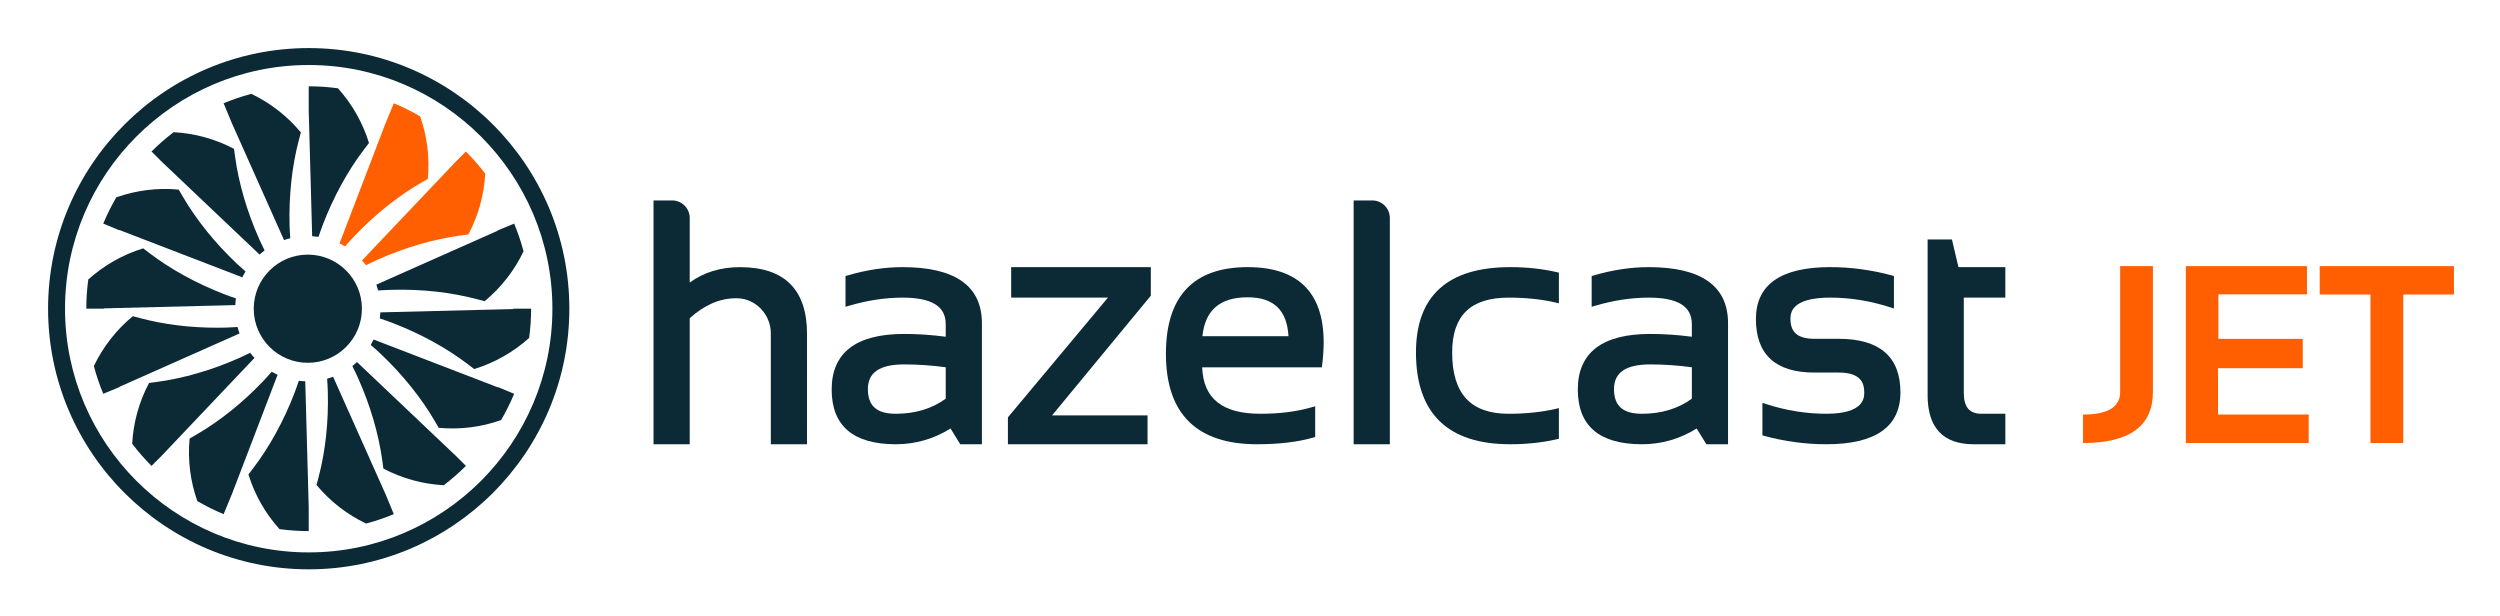
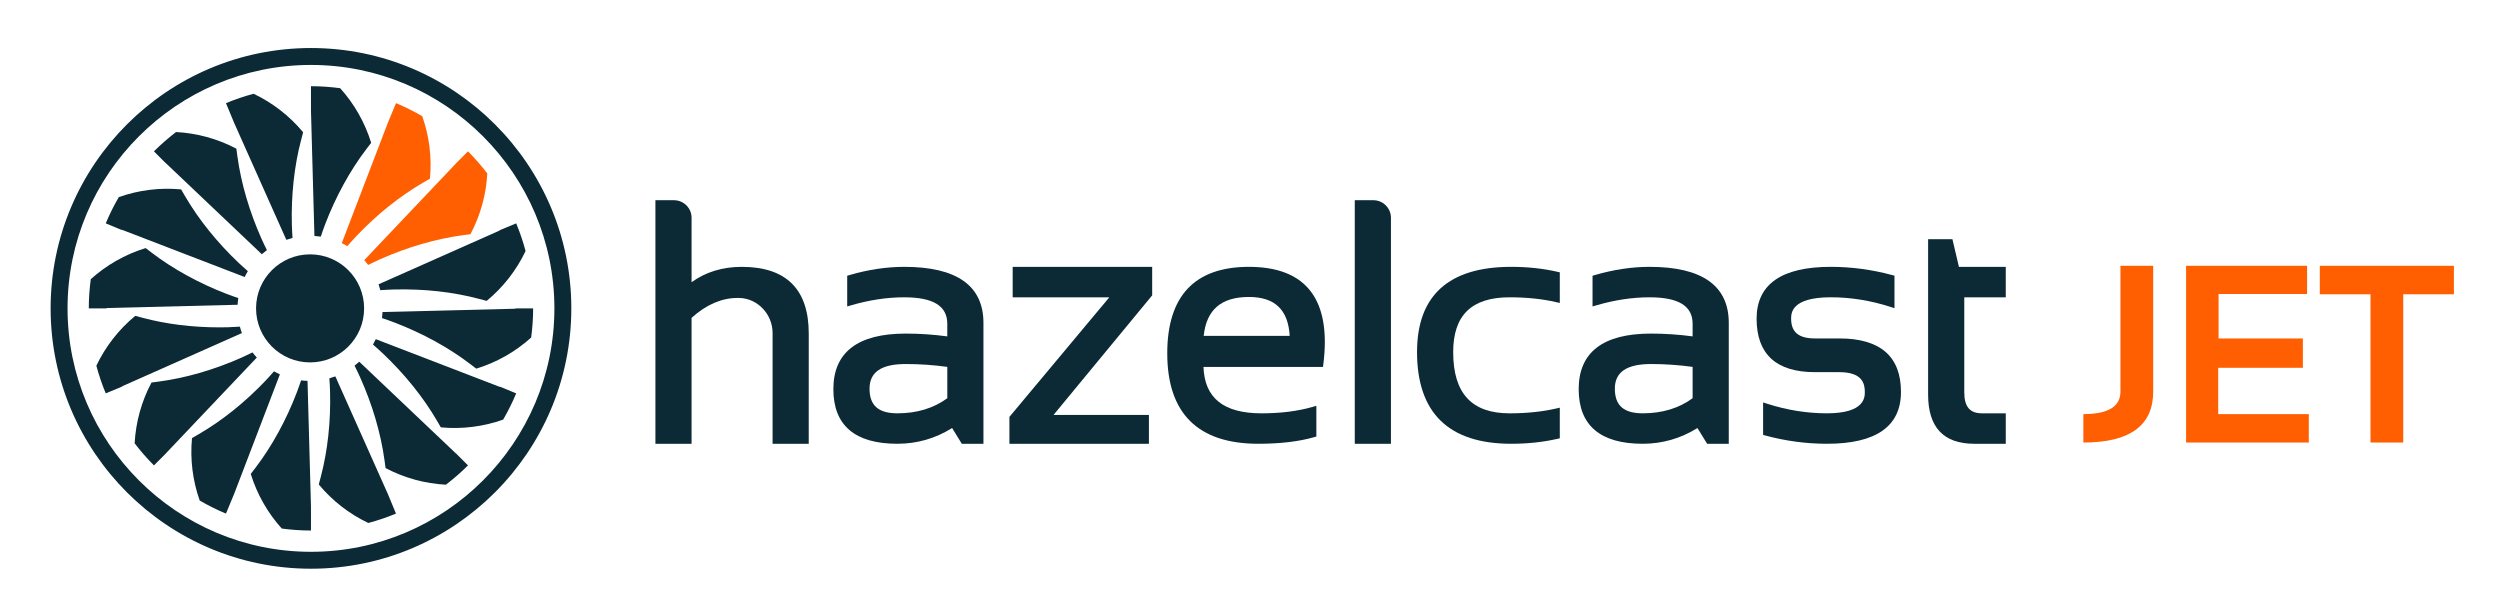
- <svg xmlns="http://www.w3.org/2000/svg" role="img" viewBox="-4.63 -4.63 240.76 59.26">
+ <svg xmlns="http://www.w3.org/2000/svg" role="img" viewBox="-4.88 -4.63 241.02 59.27">
  <path fill="#0B2A35" d="M161.787 38.153h-2.086l-.934-1.517c-1.616 1.008-3.39 1.517-5.274 1.517-4.097 0-6.175-1.771-6.175-5.265 0-3.555 2.346-5.358 6.975-5.358 1.328 0 2.674.091 4.008.27v-1.218c0-1.716-1.357-2.549-4.149-2.549-1.656 0-3.381.26-5.126.773l-.373.109v-2.961l.21-.062c1.798-.528 3.578-.796 5.29-.796 5.066 0 7.635 1.819 7.635 5.407l-.001 11.65zm-7.494-7.688c-2.347 0-3.489.777-3.489 2.376 0 1.621.855 2.376 2.689 2.376 1.877 0 3.495-.49 4.809-1.455V30.74c-1.332-.183-2.679-.275-4.009-.275z" />
  <path fill="#0B2A35" d="M73.088 38.153h-3.485V27.474c0-1.806-1.427-3.321-3.179-3.377l-.187-.003c-1.544 0-3.039.646-4.445 1.923v12.136h-3.485v-23.48h1.795c.932 0 1.691.758 1.691 1.691v6.214c1.358-.984 2.983-1.481 4.839-1.481 4.285 0 6.458 2.162 6.458 6.427l-.002 10.629z" />
  <path fill="#0B2A35" d="M89.932 38.153h-2.086l-.934-1.517c-1.616 1.008-3.389 1.517-5.274 1.517-4.097 0-6.175-1.771-6.175-5.265 0-3.555 2.347-5.358 6.975-5.358 1.327 0 2.674.091 4.008.27v-1.218c0-1.716-1.357-2.549-4.149-2.549-1.658 0-3.382.26-5.127.773l-.373.109v-2.961l.21-.062c1.798-.528 3.578-.796 5.291-.796 5.066 0 7.634 1.819 7.634 5.407v11.65zm-7.493-7.688c-2.348 0-3.489.777-3.489 2.376 0 1.621.855 2.376 2.689 2.376 1.878 0 3.494-.49 4.808-1.455V30.74c-1.332-.183-2.679-.275-4.008-.275z" />
  <path fill="#0B2A35" d="M105.885 38.153H92.436V35.56l.068-.081 9.564-11.447H92.75v-2.936h13.449v2.749l-.067.081-9.444 11.448h9.196v2.779h.001z" />
  <path fill="#0B2A35" d="M116.433 38.153c-5.825 0-8.78-2.933-8.78-8.717 0-5.534 2.648-8.34 7.87-8.34 4.858 0 7.321 2.437 7.321 7.242 0 .671-.048 1.396-.144 2.155l-.032.255h-11.523c.109 3.007 1.945 4.47 5.603 4.47 1.836 0 3.487-.207 4.908-.617l.372-.107v2.961l-.211.061c-1.474.422-3.285.637-5.384.637zm-5.267-10.404h8.291c-.146-2.521-1.434-3.748-3.933-3.748-2.666 0-4.093 1.227-4.358 3.748z" />
  <path fill="#0B2A35" d="M129.217 38.153h-3.486v-23.48h1.795c.932 0 1.691.758 1.691 1.691v21.789z" />
  <path fill="#0B2A35" d="M140.812 38.153c-6.023 0-9.078-2.975-9.078-8.842 0-5.451 3.054-8.215 9.078-8.215 1.581 0 3.082.16 4.458.478l.227.052v2.953l-.358-.083c-1.332-.307-2.842-.463-4.485-.463-3.657 0-5.435 1.727-5.435 5.279 0 3.974 1.779 5.906 5.435 5.906 1.643 0 3.152-.156 4.485-.463l.358-.083v2.953l-.227.052c-1.377.316-2.877.476-4.458.476z" />
  <path fill="#0B2A35" d="M171.258 38.153c-1.992 0-3.992-.268-5.945-.795l-.215-.058v-3.134l.381.123c1.899.616 3.842.928 5.779.928 3.646 0 3.646-1.553 3.646-2.063 0-.818-.255-1.905-2.454-1.905h-2.353c-3.733 0-5.626-1.734-5.626-5.155 0-3.317 2.406-4.999 7.148-4.999 1.982 0 3.977.268 5.929.795l.215.058v3.134l-.381-.123c-1.898-.616-3.838-.928-5.763-.928-3.82 0-3.82 1.553-3.82 2.063 0 1.299.73 1.904 2.297 1.904h2.353c3.941 0 5.94 1.734 5.94 5.155.002 3.319-2.398 5-7.131 5z" />
  <path fill="#0B2A35" d="M188.492 38.153h-3.052c-2.943 0-4.434-1.591-4.434-4.731V18.429h2.343l.627 2.667h4.516v2.936h-4v9.17c0 1.375.541 2.015 1.701 2.015h2.3v2.936h-.001z" />
  <g fill="#FF5F00">
    <path d="M202.705 20.997v12.128c0 3.272-2.244 4.909-6.731 4.909v-2.74c2.383 0 3.574-.723 3.574-2.169V20.997h3.157zm14.836 0v2.716h-8.531v4.289h8.125v2.824h-8.161v4.468h8.733v2.74h-11.831V20.997h11.665zm14.155 0v2.74h-4.885v14.297h-3.157V23.738h-4.885v-2.74h12.927z" />
  </g>
  <g>
    <path fill="#0B2A35" d="M22.724 18.49c.196-.068.395-.127.598-.177-.027-.406-.053-.812-.064-1.221-.079-2.874.229-5.719.891-8.225l.196-.744c-1.32-1.589-2.955-2.848-4.775-3.714-.914.245-1.804.547-2.666.906l.782 1.885 5.038 11.29zm-11.616-7.392l9.255 8.783c.157-.14.32-.273.489-.399-.177-.359-.353-.718-.517-1.085-1.173-2.629-1.977-5.377-2.326-7.947l-.101-.746c-1.823-.961-3.81-1.498-5.817-1.604-.749.575-1.463 1.194-2.13 1.861l1.16 1.16-.013-.023zm-4.28 6.406l11.881 4.573c.093-.193.194-.381.304-.564-.294-.259-.589-.519-.875-.79-2.089-1.982-3.882-4.216-5.188-6.46l-.369-.634c-2.058-.193-4.107.071-6.008.744-.472.812-.894 1.656-1.258 2.531l1.59.659-.077-.059zm-1.497 7.564l12.699-.317c.011-.218.031-.433.061-.645-.365-.125-.731-.25-1.093-.39-2.686-1.034-5.196-2.413-7.261-3.99l-.575-.439c-1.986.609-3.786 1.641-5.291 2.998-.122.922-.191 1.86-.191 2.814h1.77l-.119-.031z" />
    <path fill="#FF5F00" d="M39.06 11.149l-8.824 9.3c.133.149.259.303.378.463.389-.192.779-.382 1.178-.559 2.624-1.166 5.371-1.963 7.942-2.306l.74-.098c.974-1.834 1.519-3.835 1.625-5.858-.575-.749-1.194-1.463-1.861-2.13l-1.201 1.201.023-.013z" />
    <path fill="#0B2A35" d="M25.433 18.119c.207.012.411.033.612.063.133-.394.268-.787.417-1.178 1.027-2.683 2.401-5.19 3.972-7.25l.47-.616c-.611-1.976-1.639-3.768-2.99-5.266-.922-.122-1.86-.191-2.814-.191V6.01l.333 12.109z" />
    <path fill="#FF5F00" d="M28.07 18.809c.183.089.361.185.534.289.28-.32.562-.638.856-.948 1.975-2.083 4.205-3.871 6.448-5.172l.662-.384c.196-2.063-.068-4.117-.743-6.022-.812-.472-1.656-.894-2.53-1.258l-.799 1.93-4.428 11.565z" />
    <path fill="#0B2A35" d="M43.353 17.566L31.614 22.78c.065.185.122.373.172.565.439-.029.878-.055 1.32-.066 2.928-.072 5.696.238 8.228.912l.704.188c1.607-1.326 2.88-2.973 3.752-4.808-.245-.914-.547-1.805-.906-2.667l-1.628.675.097-.013zm-15.902 14.09c-.189.07-.381.133-.577.187.028.42.055.841.066 1.264.079 2.875-.229 5.719-.891 8.225l-.196.744c1.32 1.589 2.955 2.848 4.775 3.714.914-.245 1.805-.547 2.667-.906L32.515 43l-5.064-11.344zm11.641 7.446l-9.338-8.862c-.145.134-.295.262-.451.384.193.389.383.779.561 1.178 1.173 2.627 1.977 5.375 2.326 7.947l.101.746c1.823.961 3.81 1.498 5.817 1.604.749-.575 1.463-1.194 2.13-1.861l-1.159-1.159.013.023zm4.28-6.407l-12.024-4.628c-.083.177-.173.351-.27.52.332.29.662.583.984.889 2.088 1.981 3.882 4.215 5.188 6.46l.369.634c2.058.193 4.107-.071 6.008-.744.472-.812.894-1.656 1.258-2.531l-1.59-.659.077.059zm1.374-7.595l.12.032-12.866.32c-.01.197-.026.391-.052.583.419.142.838.287 1.254.447 2.686 1.034 5.196 2.413 7.26 3.99l.575.439c1.986-.609 3.786-1.642 5.291-2.998.122-.922.191-1.86.191-2.814h-1.773zm-22.642 6.36c-.194-.089-.383-.186-.567-.292-.261.297-.522.593-.796.881-1.976 2.083-4.206 3.871-6.448 5.172l-.662.384c-.196 2.063.068 4.116.743 6.022.812.472 1.656.894 2.531 1.258l.797-1.923 4.402-11.502zM11.14 39.05l8.738-9.209c-.146-.159-.285-.323-.417-.495-.348.17-.697.341-1.053.5-2.624 1.166-5.371 1.963-7.943 2.306l-.74.098c-.974 1.834-1.518 3.835-1.625 5.858.575.749 1.194 1.463 1.861 2.13l1.201-1.201-.022.013zm-4.293-6.417l11.593-5.15c-.074-.203-.138-.41-.193-.621-.384.024-.767.048-1.153.058-.272.007-.542.01-.811.01-2.624 0-5.119-.31-7.417-.922l-.705-.188c-1.607 1.326-2.879 2.973-3.752 4.807.245.914.547 1.805.906 2.667l1.628-.674-.096.013zm17.92-.544c-.209-.007-.417-.022-.621-.047-.131.385-.262.771-.408 1.153-1.027 2.682-2.4 5.189-3.972 7.25l-.47.616c.61 1.976 1.639 3.767 2.99 5.266.922.122 1.86.191 2.814.191V44.19l-.333-12.101z" />
    <circle cx="25.015" cy="25.1" r="5.209" fill="#0B2A35" />
    <g>
      <path fill="#0B2A35" d="M25.1 50.199C11.26 50.199 0 38.94 0 25.1S11.26 0 25.1 0s25.1 11.259 25.1 25.1-11.26 25.099-25.1 25.099zm0-48.568c-12.94 0-23.468 10.528-23.468 23.468S12.159 48.568 25.1 48.568c12.94 0 23.468-10.528 23.468-23.468S38.04 1.631 25.1 1.631z" />
    </g>
  </g>
</svg>
